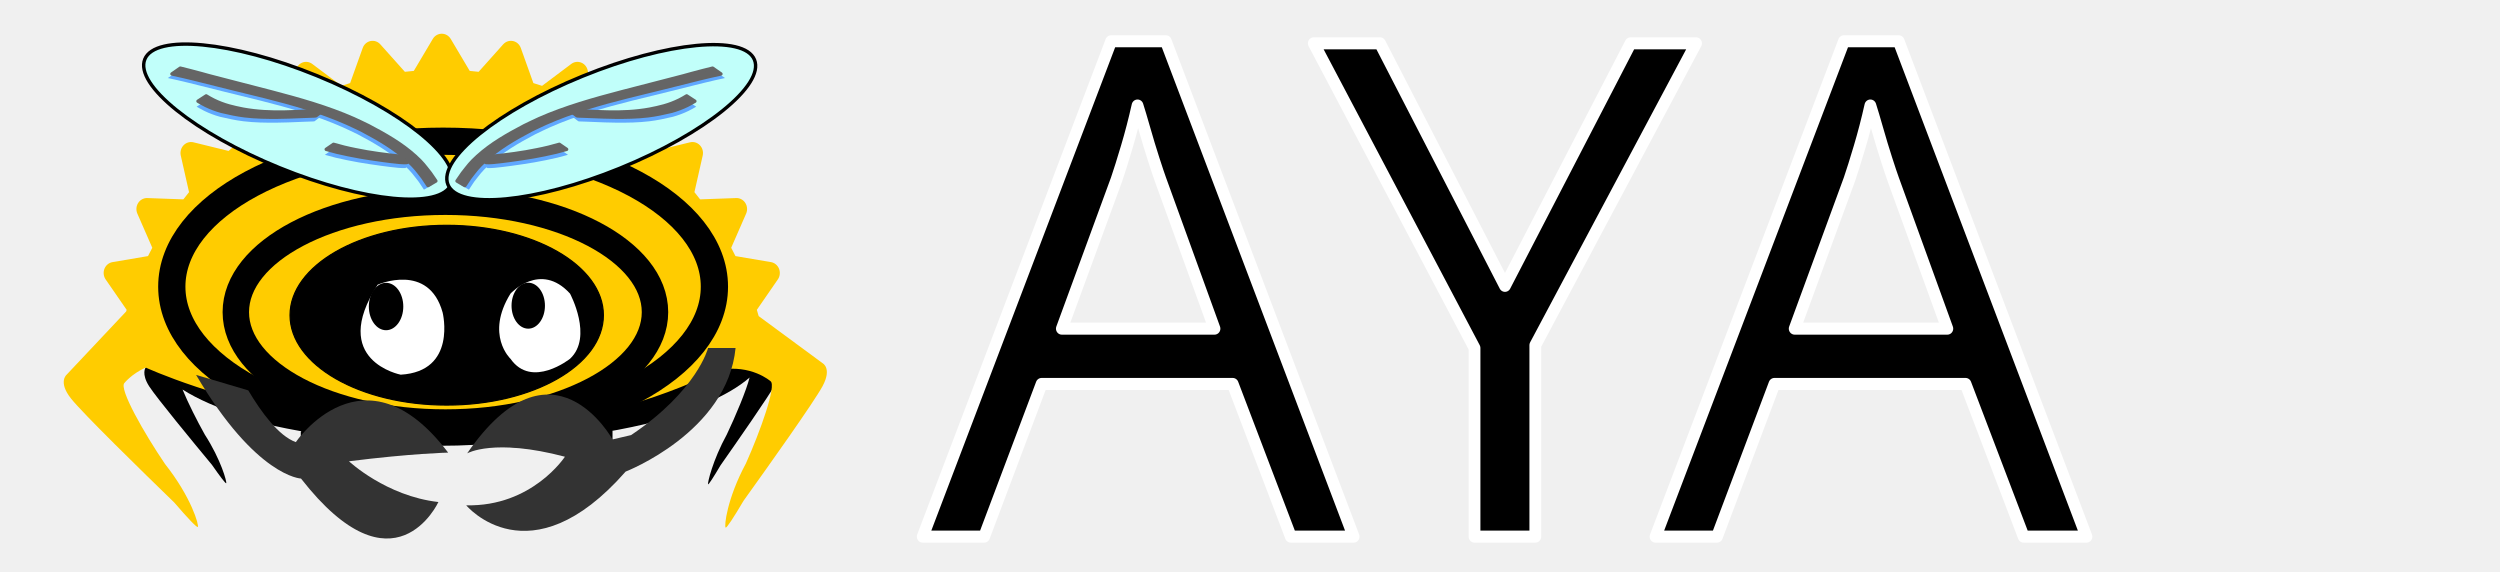
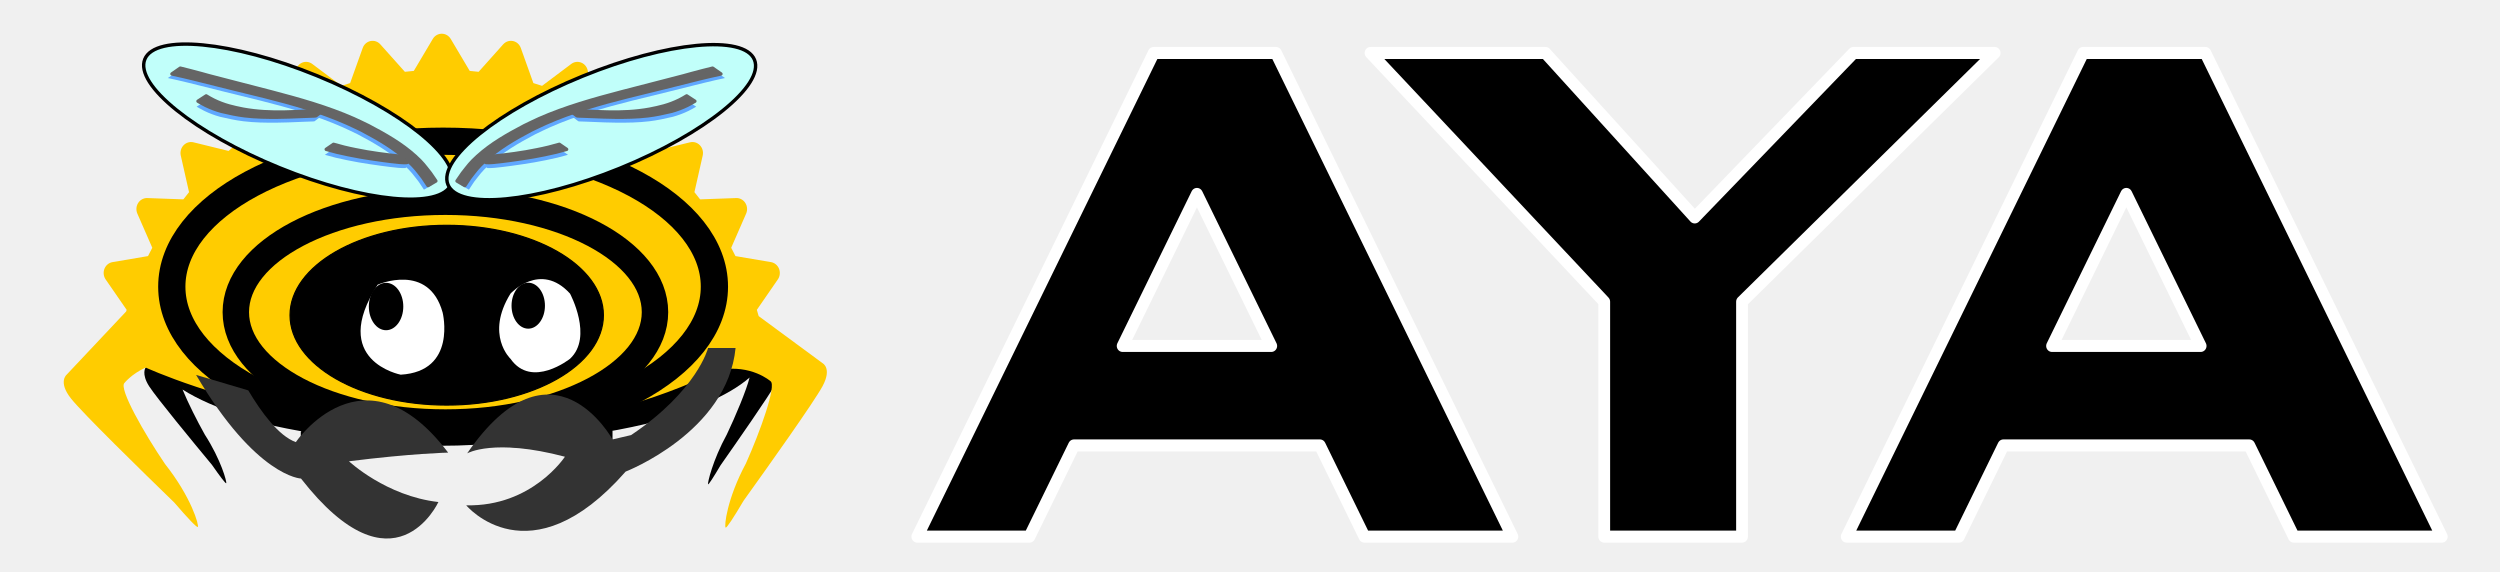
<svg xmlns="http://www.w3.org/2000/svg" width="420" height="96" viewBox="0 0 420 96" version="1.1" xml:space="preserve" style="clip-rule:evenodd;fill-rule:evenodd;stroke-linejoin:round;stroke-miterlimit:1.414" id="svg47080">
  <defs id="defs47084" />
  <g id="layer8">
-     <text xml:space="preserve" style="font-style:normal;font-weight:normal;font-size:114.766px;line-height:1.25;font-family:sans-serif;fill:#000000;fill-opacity:1;stroke:none;stroke-width:2;stroke-miterlimit:1.414;stroke-dasharray:none" x="156.783" y="89.138" id="text2643" transform="scale(0.988735,1.011393)">
-       <tspan x="156.783" y="89.138" style="font-style:normal;font-variant:normal;font-weight:normal;font-stretch:normal;font-size:114.766px;font-family:'The Neue';-inkscape-font-specification:'The Neue, Normal';font-variant-ligatures:normal;font-variant-caps:normal;font-variant-numeric:normal;font-variant-east-asian:normal;stroke:#ffffff;stroke-width:2;stroke-opacity:1;stroke-miterlimit:1.414;stroke-dasharray:none" id="tspan2990">AYA</tspan>
-     </text>
+     <g aria-label="AYA" transform="scale(0.988735,1.011393)" id="text2643" style="font-size:114.766px;line-height:1.25;stroke-width:2">
+       <path d="m 155.865,89.138 h 19.051 l 7.575,-15.149 h 41.775 l 7.575,15.149 h 25.134 L 216.806,8.801 h -20.773 z m 34.889,-31.675 12.624,-25.249 12.624,25.249 z" style="font-family:'The Neue';-inkscape-font-specification:'The Neue, Normal';stroke:#ffffff" id="path23954" />
+       <path d="m 232.873,8.801 39.709,41.316 v 39.02 h 23.412 V 50.117 L 338.917,8.801 h -23.986 L 287.96,36.116 262.597,8.801 Z" style="font-family:'The Neue';-inkscape-font-specification:'The Neue, Normal';stroke:#ffffff" id="path23956" />
+       <path d="m 313.783,89.138 h 19.051 l 7.575,-15.149 h 41.775 l 7.575,15.149 h 25.134 L 374.723,8.801 h -20.773 z m 34.889,-31.675 12.624,-25.249 12.624,25.249 z" style="font-family:'The Neue';-inkscape-font-specification:'The Neue, Normal';stroke:#ffffff" id="path23958" />
+     </g>
  </g>
  <g id="layer7">
    <g id="layer3" style="display:inline">
      <g id="Layer-1" style="clip-rule:evenodd;display:inline;fill-rule:evenodd;stroke-linejoin:round;stroke-miterlimit:1.414" transform="matrix(0.1149831,0,0,0.1149831,7.873949,1.314297)">
        <g transform="translate(597.344,637.02)" id="g47033" style="fill:#000000">
          <path d="m 0,-279.559 c -121.238,0 -231.39,14.576 -312.939,38.329 V -38.329 C -231.39,-14.575 -121.238,0 0,0 138.76,0 262.987,-19.092 346.431,-49.186 V -230.37 C 262.987,-260.465 138.76,-279.559 0,-279.559" style="fill:#000000;fill-rule:nonzero" id="path47031" />
        </g>
        <g transform="translate(1068.75,575.642)" id="g47037" style="fill:#000000">
          <path d="m 0,-53.32 -14.211,-29.441 c 0.073,-1.118 0.131,-2.237 0.131,-3.36 0,-33.375 -34.706,-64.135 -93.097,-88.762 V 2.643 c 27.245,-11.492 49.348,-24.317 65.156,-38.125 -4.652,18.707 -20.564,56.553 -33.25,83.168 -20.85,38.066 -28.4,71.203 -27.432,72.844 0.617,1.033 7.73,-9.94 18.219,-27.721 C -60.074,58.028 -13.82,-8.373 -4.575,-25.287 5.897,-44.461 0,-53.32 0,-53.32" style="fill:#000000;fill-rule:nonzero" id="path47035" />
        </g>
        <g transform="translate(149.064,591.421)" id="g47041" style="fill:#000000">
          <path d="m 0,-99.954 c 0,6.428 1.293,12.76 3.788,18.969 l -8.511,15.15 c 0,0 -6.818,8.846 5.188,27.508 10.59,16.455 63.635,80.867 91.632,114.598 12.026,17.293 20.179,27.945 20.893,26.916 1.124,-1.633 -7.476,-34.1 -31.359,-71.141 -11.144,-19.895 -24.454,-46.252 -32.442,-65.721 22.303,14.116 51.483,26.92 86.152,37.94 V -204.17 C 51.797,-177.622 0,-140.737 0,-99.954" style="fill:#000000;fill-rule:nonzero" id="path47039" />
        </g>
        <g transform="translate(450.328,483.629)" id="g47049">
          <path d="m 0,167.33 c -1.664,-1.42 -2.536,-2.262 -2.536,-2.262 L 140.006,153.391 C 23.733,0 -69.418,122.193 -79.333,135.855 v 31.475 z" style="fill-rule:nonzero" id="path47047" />
        </g>
        <g transform="translate(747.12,477.333)" id="g47053">
          <path d="m 0,171.974 c 1.663,-1.42 2.536,-2.264 2.536,-2.264 L -134.448,159.687 C -18.12,0 69.421,126.835 79.335,140.497 v 31.477 z" style="fill-rule:nonzero" id="path47051" />
        </g>
      </g>
    </g>
    <g id="layer2" style="display:inline">
      <g transform="matrix(0.1149831,0,0,0.1149831,138.1968,33.38205)" id="g47045" style="clip-rule:evenodd;display:inline;fill:#ffcc00;fill-rule:evenodd;stroke-linejoin:round;stroke-miterlimit:1.414">
        <path d="m 0,240.343 -93.415,-68.811 c -0.88,-3.064 -1.756,-6.127 -2.662,-9.162 l 30.683,-44.451 c 3.13,-4.522 3.765,-10.398 1.731,-15.555 -2.037,-5.13 -6.491,-8.81 -11.763,-9.71 l -51.884,-8.805 c -2.008,-4.102 -4.116,-8.142 -6.23,-12.15 l 21.797,-49.903 c 2.243,-5.087 1.769,-10.995 -1.203,-15.608 -2.961,-4.636 -7.99,-7.344 -13.349,-7.133 l -52.656,1.913 c -2.727,-3.55 -5.496,-7.068 -8.321,-10.521 l 12.1,-53.49 c 1.225,-5.433 -0.322,-11.118 -4.103,-15.064 -3.762,-3.932 -9.229,-5.559 -14.426,-4.283 l -51.289,12.608 c -3.321,-2.935 -6.698,-5.833 -10.114,-8.673 l 1.848,-54.914 c 0.198,-5.559 -2.393,-10.842 -6.844,-13.925 -4.446,-3.104 -10.093,-3.573 -14.956,-1.266 l -47.847,22.747 c -3.854,-2.21 -7.728,-4.4 -11.644,-6.517 l -8.455,-54.115 c -0.857,-5.483 -4.385,-10.139 -9.326,-12.266 -4.923,-2.137 -10.568,-1.447 -14.891,1.808 l -42.659,32.007 c -4.2,-1.395 -8.419,-2.732 -12.692,-4.011 l -18.386,-51.316 c -1.87,-5.229 -6.181,-9.071 -11.438,-10.151 -5.239,-1.072 -10.63,0.742 -14.263,4.802 l -35.906,40.171 c -4.343,-0.5 -8.686,-0.956 -13.043,-1.331 l -27.724,-46.713 c -2.81,-4.732 -7.77,-7.612 -13.116,-7.612 -5.334,0 -10.304,2.88 -13.09,7.612 l -27.733,46.713 c -4.358,0.375 -8.722,0.831 -13.056,1.331 l -35.91,-40.171 c -3.636,-4.06 -9.047,-5.874 -14.268,-4.802 -5.255,1.092 -9.573,4.922 -11.433,10.151 l -18.402,51.316 c -4.26,1.279 -8.481,2.627 -12.691,4.011 l -42.644,-32.007 c -4.336,-3.266 -9.98,-3.955 -14.916,-1.808 -4.919,2.127 -8.461,6.783 -9.313,12.266 l -8.461,54.115 c -3.914,2.117 -7.789,4.294 -11.653,6.517 l -47.842,-22.747 c -4.858,-2.316 -10.529,-1.838 -14.954,1.266 -4.445,3.083 -7.042,8.366 -6.84,13.925 l 1.835,54.914 c -3.405,2.84 -6.774,5.738 -10.112,8.673 l -51.279,-12.608 c -5.21,-1.265 -10.67,0.351 -14.441,4.283 -3.795,3.946 -5.331,9.631 -4.113,15.064 l 12.079,53.49 c -2.802,3.467 -5.575,6.971 -8.293,10.521 l -52.655,-1.913 c -5.314,-0.157 -10.386,2.497 -13.356,7.133 -2.973,4.613 -3.423,10.521 -1.213,15.608 l 21.816,49.903 c -2.119,4.008 -4.224,8.048 -6.249,12.15 l -51.887,8.805 c -5.27,0.888 -9.71,4.566 -11.76,9.71 -2.04,5.157 -1.37,11.033 1.73,15.555 l 30.7,44.451 c -0.24,0.784 -0.46,1.577 -0.7,2.364 l -86.77,92.17 c 0,0 -13.29,10.423 6.07,34.916 17.07,21.605 104.724,107.252 151.018,152.123 19.554,22.779 32.948,36.886 34.349,35.666 2.208,-1.94 -9.387,-43.385 -47.902,-92.012 -29.685,-43.629 -68.215,-110.733 -59.175,-118.467 0,0 10.27,-13.045 30.893,-22.435 0.753,0.603 -0.781,-0.598 0,0 0,0 435.152,200.732 838.797,3.396 46.108,-8.273 74.023,16.43 74.023,16.43 9.628,5.58 -15.301,74.578 -35.798,120.254 -27.881,51.863 -31.97,92.332 -29.604,93.736 1.491,0.889 11.634,-14.545 26.104,-39.109 C -79.843,391.654 -12.354,296.816 0,273.782 14.006,247.663 0,240.343 0,240.343" style="fill:#ffcc00;fill-rule:nonzero" id="path47043" />
      </g>
    </g>
    <g id="layer5">
      <ellipse style="fill:#000000;stroke:#000000;stroke-width:0.204" id="path319" cx="75.048" cy="52.952" rx="26.319" ry="15.099" />
      <ellipse style="fill:#000000;fill-opacity:0;stroke:#000000;stroke-width:4.44;stroke-miterlimit:1.414;stroke-dasharray:none;stroke-opacity:1" id="path423" cx="74.828" cy="52.438" rx="35.21" ry="18.548" />
      <ellipse style="clip-rule:evenodd;fill:#000000;fill-opacity:0;fill-rule:evenodd;stroke:#000000;stroke-width:4.577;stroke-linejoin:round;stroke-miterlimit:1.414;stroke-dasharray:none;stroke-opacity:1" id="path423-3" cx="74.441" cy="48.16" rx="45.579" ry="24.435" />
    </g>
    <g id="layer6" style="display:inline">
      <ellipse style="clip-rule:evenodd;fill:#c1fffa;fill-opacity:1;fill-rule:evenodd;stroke:#000000;stroke-width:0.575;stroke-linejoin:round;stroke-miterlimit:1.414;stroke-dasharray:none" id="path977" cx="54.086" cy="0.032" rx="27.801" ry="8.345" transform="rotate(22.1669)" />
      <ellipse style="clip-rule:evenodd;fill:#c1fffa;fill-opacity:1;fill-rule:evenodd;stroke:#000000;stroke-width:0.575;stroke-linejoin:round;stroke-miterlimit:1.414;stroke-dasharray:none" id="ellipse2369" cx="-85.793" cy="57.124" rx="27.801" ry="8.345" transform="matrix(-0.9260887,0.3773058,0.3773058,0.9260887,0,0)" />
      <g id="g3771" transform="matrix(0.1149831,0,0,0.1149831,7.873949,1.314297)">
        <path style="clip-rule:evenodd;fill:#5fa8ff;fill-opacity:1;fill-rule:evenodd;stroke:none;stroke-width:5;stroke-linejoin:round;stroke-miterlimit:1.414;stroke-dasharray:none" id="path2509-3" d="m 176.761,102.594 c 10.486,2.15 20.88,4.716 31.292,7.192 34.77,8.748 69.561,17.41 104.397,25.89 40.788,10.267 81.437,21.862 119.994,38.886 7.331,3.237 14.488,6.853 21.733,10.28 23.917,12.594 47.696,26.356 67.642,44.836 10.83,10.034 12.491,13.044 21.442,24.433 2.561,3.864 5.121,7.728 7.682,11.591 0,0 11.384,-6.68 11.384,-6.68 v 0 c -2.648,-3.85 -5.296,-7.7 -7.945,-11.55 -9.054,-11.365 -10.869,-14.541 -21.808,-24.521 -20.236,-18.464 -44.376,-32.012 -68.475,-44.669 -7.26,-3.442 -14.425,-7.093 -21.78,-10.326 -38.608,-16.97 -79.32,-28.385 -120.014,-39.08 -20.227,-5.113 -40.394,-10.424 -60.587,-15.667 -13.429,-3.486 -17.261,-4.339 -30.296,-7.853 -4.037,-1.088 -8.058,-2.236 -12.088,-3.354 -10.135,-2.628 -20.211,-5.479 -30.406,-7.862 0,0 -12.168,8.454 -12.168,8.454 z" />
        <path style="clip-rule:evenodd;fill:#5fa8ff;fill-opacity:1;fill-rule:evenodd;stroke:none;stroke-width:5;stroke-linejoin:round;stroke-miterlimit:1.414;stroke-dasharray:none" id="path2511-6" d="m 402.924,156.845 c -0.623,0.103 -1.241,0.235 -1.868,0.31 -4.123,0.49 -6.927,0.582 -11.315,0.879 -10.018,0.679 -16.427,1.203 -26.786,1.651 -5.634,0.244 -11.274,0.359 -16.911,0.539 -20.572,0.481 -41.169,-0.465 -61.435,-4.17 -8.26,-1.51 -12.47,-2.69 -20.408,-4.681 -7.734,-2.156 -15.267,-5.017 -22.471,-8.563 -4.397,-2.165 -6.817,-3.69 -10.952,-6.131 0,0 -11.946,7.753 -11.946,7.753 v 0 c 3.89,2.227 7.131,4.16 11.194,6.143 7.333,3.578 14.997,6.451 22.865,8.61 11.34,2.688 22.691,5.164 34.28,6.564 16.092,1.944 32.325,2.199 48.513,2.046 5.578,-0.126 11.156,-0.21 16.733,-0.377 8.742,-0.262 17.239,-0.699 25.956,-1.037 3.623,-0.141 7.252,-0.137 10.87,-0.373 0.609,-0.04 1.211,-0.159 1.816,-0.238 0,0 11.864,-8.922 11.864,-8.922 z" />
        <path style="clip-rule:evenodd;fill:#5fa8ff;fill-opacity:1;fill-rule:evenodd;stroke:none;stroke-width:5;stroke-linejoin:round;stroke-miterlimit:1.414;stroke-dasharray:none" id="path2513-7" d="m 535.856,225.318 c -4.257,0.277 -5.954,0.457 -10.956,0.253 -7.843,-0.32 -18.078,-1.436 -25.664,-2.34 -15.777,-1.88 -17.7,-2.325 -33.641,-4.795 -12.931,-2.444 -20.642,-3.717 -33.365,-6.839 -5.155,-1.265 -10.248,-2.772 -15.372,-4.159 0,0 -10.664,7.327 -10.664,7.327 v 0 c 5.162,1.384 10.294,2.888 15.487,4.151 12.195,2.965 21.117,4.499 33.478,6.854 16.623,2.679 16.98,2.845 33.342,5.069 6.51,0.885 18.06,2.389 25.012,2.968 5.336,0.444 6.096,0.363 10.421,0.295 0,0 11.921,-8.783 11.921,-8.783 z" />
      </g>
      <path style="fill:#656565;fill-opacity:1;stroke:#656565;stroke-width:0.575;stroke-miterlimit:1.414;stroke-dasharray:none;stroke-opacity:1" id="path2509" d="m 28.888,12.421 c 1.206,0.247 2.401,0.542 3.598,0.827 3.998,1.006 7.998,2.002 12.004,2.977 4.69,1.181 9.364,2.514 13.797,4.471 0.843,0.372 1.666,0.788 2.499,1.182 2.75,1.448 5.484,3.03 7.778,5.155 1.245,1.154 1.436,1.5 2.465,2.809 0.294,0.444 0.589,0.889 0.883,1.333 0,0 1.309,-0.768 1.309,-0.768 v 0 c -0.305,-0.443 -0.609,-0.885 -0.913,-1.328 -1.041,-1.307 -1.25,-1.672 -2.508,-2.82 -2.327,-2.123 -5.103,-3.681 -7.873,-5.136 -0.835,-0.396 -1.659,-0.816 -2.504,-1.187 C 54.984,17.985 50.303,16.673 45.624,15.443 43.298,14.855 40.979,14.244 38.657,13.641 37.113,13.241 36.672,13.142 35.174,12.738 34.709,12.613 34.247,12.481 33.784,12.353 c -1.165,-0.302 -2.324,-0.63 -3.496,-0.904 0,0 -1.399,0.972 -1.399,0.972 z" />
      <path style="fill:#656565;fill-opacity:1;stroke:#656565;stroke-width:0.575;stroke-miterlimit:1.414;stroke-dasharray:none;stroke-opacity:1" id="path2511" d="m 54.433,18.429 c -0.072,0.013 -0.143,0.027 -0.215,0.036 -0.474,0.056 -0.796,0.067 -1.301,0.101 -1.152,0.078 -1.889,0.138 -3.08,0.19 -0.648,0.028 -1.296,0.041 -1.944,0.062 -2.365,0.055 -4.734,-0.053 -7.064,-0.479 -0.95,-0.174 -1.434,-0.309 -2.347,-0.538 -0.889,-0.248 -1.755,-0.577 -2.584,-0.985 -0.506,-0.249 -0.784,-0.424 -1.259,-0.705 0,0 -1.374,0.891 -1.374,0.891 v 0 c 0.447,0.256 0.82,0.478 1.287,0.706 0.843,0.411 1.724,0.742 2.629,0.99 1.304,0.309 2.609,0.594 3.942,0.755 1.85,0.223 3.717,0.253 5.578,0.235 0.641,-0.015 1.283,-0.025 1.924,-0.043 1.005,-0.03 1.982,-0.08 2.985,-0.119 0.417,-0.015 0.834,-0.015 1.25,-0.043 0.07,-0.005 0.139,-0.018 0.209,-0.027 0,0 1.364,-1.026 1.364,-1.026 z" />
      <path style="fill:#656565;fill-opacity:1;stroke:#656565;stroke-width:0.575;stroke-miterlimit:1.414;stroke-dasharray:none;stroke-opacity:1" id="path2513" d="m 69.718,26.302 c -0.49,0.032 -0.685,0.052 -1.26,0.029 -0.902,-0.037 -2.079,-0.165 -2.951,-0.269 -1.814,-0.216 -2.035,-0.267 -3.868,-0.551 -1.487,-0.281 -2.374,-0.427 -3.836,-0.786 -0.593,-0.146 -1.178,-0.319 -1.768,-0.478 0,0 -1.226,0.843 -1.226,0.843 v 0 c 0.594,0.159 1.184,0.332 1.781,0.477 1.402,0.341 2.428,0.517 3.849,0.788 1.911,0.308 1.952,0.327 3.834,0.583 0.749,0.102 2.077,0.275 2.876,0.341 0.614,0.051 0.701,0.042 1.198,0.034 0,0 1.371,-1.01 1.371,-1.01 z" />
      <g id="g3789" transform="matrix(-0.1149831,0,0,0.1149831,142.1269,1.314297)">
        <path style="clip-rule:evenodd;fill:#5fa8ff;fill-opacity:1;fill-rule:evenodd;stroke:none;stroke-width:5;stroke-linejoin:round;stroke-miterlimit:1.414;stroke-dasharray:none" id="path3783" d="m 176.761,102.594 c 10.486,2.15 20.88,4.716 31.292,7.192 34.77,8.748 69.561,17.41 104.397,25.89 40.788,10.267 81.437,21.862 119.994,38.886 7.331,3.237 14.488,6.853 21.733,10.28 23.917,12.594 47.696,26.356 67.642,44.836 10.83,10.034 12.491,13.044 21.442,24.433 2.561,3.864 5.121,7.728 7.682,11.591 0,0 11.384,-6.68 11.384,-6.68 v 0 c -2.648,-3.85 -5.296,-7.7 -7.945,-11.55 -9.054,-11.365 -10.869,-14.541 -21.808,-24.521 -20.236,-18.464 -44.376,-32.012 -68.475,-44.669 -7.26,-3.442 -14.425,-7.093 -21.78,-10.326 -38.608,-16.97 -79.32,-28.385 -120.014,-39.08 -20.227,-5.113 -40.394,-10.424 -60.587,-15.667 -13.429,-3.486 -17.261,-4.339 -30.296,-7.853 -4.037,-1.088 -8.058,-2.236 -12.088,-3.354 -10.135,-2.628 -20.211,-5.479 -30.406,-7.862 0,0 -12.168,8.454 -12.168,8.454 z" />
        <path style="clip-rule:evenodd;fill:#5fa8ff;fill-opacity:1;fill-rule:evenodd;stroke:none;stroke-width:5;stroke-linejoin:round;stroke-miterlimit:1.414;stroke-dasharray:none" id="path3785" d="m 402.924,156.845 c -0.623,0.103 -1.241,0.235 -1.868,0.31 -4.123,0.49 -6.927,0.582 -11.315,0.879 -10.018,0.679 -16.427,1.203 -26.786,1.651 -5.634,0.244 -11.274,0.359 -16.911,0.539 -20.572,0.481 -41.169,-0.465 -61.435,-4.17 -8.26,-1.51 -12.47,-2.69 -20.408,-4.681 -7.734,-2.156 -15.267,-5.017 -22.471,-8.563 -4.397,-2.165 -6.817,-3.69 -10.952,-6.131 0,0 -11.946,7.753 -11.946,7.753 v 0 c 3.89,2.227 7.131,4.16 11.194,6.143 7.333,3.578 14.997,6.451 22.865,8.61 11.34,2.688 22.691,5.164 34.28,6.564 16.092,1.944 32.325,2.199 48.513,2.046 5.578,-0.126 11.156,-0.21 16.733,-0.377 8.742,-0.262 17.239,-0.699 25.956,-1.037 3.623,-0.141 7.252,-0.137 10.87,-0.373 0.609,-0.04 1.211,-0.159 1.816,-0.238 0,0 11.864,-8.922 11.864,-8.922 z" />
        <path style="clip-rule:evenodd;fill:#5fa8ff;fill-opacity:1;fill-rule:evenodd;stroke:none;stroke-width:5;stroke-linejoin:round;stroke-miterlimit:1.414;stroke-dasharray:none" id="path3787" d="m 535.856,225.318 c -4.257,0.277 -5.954,0.457 -10.956,0.253 -7.843,-0.32 -18.078,-1.436 -25.664,-2.34 -15.777,-1.88 -17.7,-2.325 -33.641,-4.795 -12.931,-2.444 -20.642,-3.717 -33.365,-6.839 -5.155,-1.265 -10.248,-2.772 -15.372,-4.159 0,0 -10.664,7.327 -10.664,7.327 v 0 c 5.162,1.384 10.294,2.888 15.487,4.151 12.195,2.965 21.117,4.499 33.478,6.854 16.623,2.679 16.98,2.845 33.342,5.069 6.51,0.885 18.06,2.389 25.012,2.968 5.336,0.444 6.096,0.363 10.421,0.295 0,0 11.921,-8.783 11.921,-8.783 z" />
      </g>
      <g id="g3797" transform="matrix(-0.1149831,0,0,0.1149831,142.1269,1.314297)" style="fill:#656565;fill-opacity:1;stroke:#656565;stroke-opacity:1">
        <path style="fill:#656565;fill-opacity:1;stroke:#656565;stroke-width:5;stroke-miterlimit:1.414;stroke-dasharray:none;stroke-opacity:1" id="path3791" d="m 182.761,96.594 c 10.486,2.15 20.88,4.716 31.292,7.192 34.77,8.748 69.561,17.41 104.397,25.89 40.788,10.267 81.437,21.862 119.994,38.886 7.331,3.237 14.488,6.853 21.733,10.28 23.917,12.594 47.696,26.356 67.642,44.836 10.83,10.034 12.491,13.044 21.442,24.433 2.561,3.864 5.121,7.728 7.682,11.591 0,0 11.384,-6.68 11.384,-6.68 v 0 c -2.648,-3.85 -5.296,-7.7 -7.945,-11.55 -9.054,-11.365 -10.869,-14.541 -21.808,-24.521 -20.236,-18.464 -44.376,-32.012 -68.475,-44.669 -7.26,-3.442 -14.425,-7.093 -21.78,-10.326 -38.608,-16.97 -79.32,-28.385 -120.014,-39.08 -20.227,-5.113 -40.394,-10.424 -60.587,-15.667 -13.429,-3.486 -17.261,-4.339 -30.296,-7.853 -4.037,-1.088 -8.058,-2.236 -12.088,-3.354 -10.135,-2.628 -20.211,-5.479 -30.406,-7.862 0,0 -12.168,8.454 -12.168,8.454 z" />
        <path style="fill:#656565;fill-opacity:1;stroke:#656565;stroke-width:5;stroke-miterlimit:1.414;stroke-dasharray:none;stroke-opacity:1" id="path3793" d="m 404.924,148.845 c -0.623,0.103 -1.241,0.235 -1.868,0.31 -4.123,0.49 -6.927,0.582 -11.315,0.879 -10.018,0.679 -16.427,1.203 -26.786,1.651 -5.634,0.244 -11.274,0.359 -16.911,0.539 -20.572,0.481 -41.169,-0.465 -61.435,-4.17 -8.26,-1.51 -12.47,-2.69 -20.408,-4.681 -7.734,-2.156 -15.267,-5.017 -22.471,-8.563 -4.397,-2.165 -6.817,-3.69 -10.952,-6.131 0,0 -11.946,7.753 -11.946,7.753 v 0 c 3.89,2.227 7.131,4.16 11.194,6.143 7.333,3.578 14.997,6.451 22.865,8.61 11.34,2.688 22.691,5.164 34.28,6.564 16.092,1.944 32.325,2.199 48.513,2.046 5.578,-0.126 11.156,-0.21 16.733,-0.377 8.742,-0.262 17.239,-0.699 25.956,-1.037 3.623,-0.141 7.252,-0.137 10.87,-0.373 0.609,-0.04 1.211,-0.159 1.816,-0.238 0,0 11.864,-8.922 11.864,-8.922 z" />
        <path style="fill:#656565;fill-opacity:1;stroke:#656565;stroke-width:5;stroke-miterlimit:1.414;stroke-dasharray:none;stroke-opacity:1" id="path3795" d="m 537.856,217.318 c -4.257,0.277 -5.954,0.457 -10.956,0.253 -7.843,-0.32 -18.078,-1.436 -25.664,-2.34 -15.777,-1.88 -17.7,-2.325 -33.641,-4.795 -12.931,-2.444 -20.642,-3.717 -33.365,-6.839 -5.155,-1.265 -10.248,-2.772 -15.372,-4.159 0,0 -10.664,7.327 -10.664,7.327 v 0 c 5.162,1.384 10.294,2.888 15.487,4.151 12.195,2.965 21.117,4.499 33.478,6.854 16.623,2.679 16.98,2.845 33.342,5.069 6.51,0.885 18.06,2.389 25.012,2.968 5.336,0.444 6.096,0.363 10.421,0.295 0,0 11.921,-8.783 11.921,-8.783 z" />
      </g>
    </g>
    <g id="layer4">
      <g transform="matrix(0.1149831,0,0,0.1149831,118.9585,94.56949)" id="g47057" style="clip-rule:evenodd;display:inline;fill:#333333;fill-rule:evenodd;stroke-linejoin:round;stroke-miterlimit:1.414">
        <path d="m 0,-314.014 c 0,0 -15.576,62.041 -112.453,127.238 l -27.166,6.367 c 0,0 -87.881,-160.259 -212.383,20.334 0,0 38.802,-22.591 142.822,4.92 0,0 -47.85,73.239 -144.242,70.989 0,0 92.373,110.82 232.94,-49.252 0,0 148.595,-57.463 160.646,-180.596 z" style="fill:#333333;fill-rule:nonzero" id="path47055" />
      </g>
      <g transform="matrix(0.1149831,0,0,0.1149831,58.62714,80.38068)" id="g47077" style="clip-rule:evenodd;display:inline;fill:#333333;fill-rule:evenodd;stroke-linejoin:round;stroke-miterlimit:1.414">
        <path d="M 0,-25.102 C 91.833,-36.676 144.904,-37.754 144.904,-37.754 22.037,-199.838 -77.661,-53.098 -77.661,-53.098 c -24.982,-8.932 -50.453,-43.613 -69.477,-75.59 l -76.237,-22.58 C -135.502,-2.127 -70.08,0.146 -70.08,0.146 66.134,174.736 130.663,34.441 130.663,34.441 54.195,25.759 0,-25.102 0,-25.102" style="fill:#333333;fill-rule:nonzero" id="path47075" />
      </g>
    </g>
    <g id="layer1" style="display:inline">
      <g transform="matrix(0.1149831,0,0,0.1149831,85.76258,59.91082)" id="g47061" style="clip-rule:evenodd;display:inline;fill:#ffffff;fill-rule:evenodd;stroke-linejoin:round;stroke-miterlimit:1.414">
        <path d="m 0,-92.063 c 0,0 43.486,-47.615 86.974,0 0,0 34.17,63.492 0,95.234 0,0 -55.912,44.444 -86.974,0 0,0 -37.275,-34.921 0,-95.234" style="fill:#ffffff;fill-rule:nonzero" id="path47059" />
      </g>
      <g transform="matrix(0.1149831,0,0,0.1149831,91.55159,51.35597)" id="g47065" style="clip-rule:evenodd;display:inline;fill:#000000;fill-rule:evenodd;stroke-linejoin:round;stroke-miterlimit:1.414">
        <path d="m 0,0.002 c 0,18.541 -10.93,33.572 -24.408,33.572 -13.477,0 -24.406,-15.031 -24.406,-33.572 0,-18.541 10.929,-33.574 24.406,-33.574 C -10.93,-33.572 0,-18.539 0,0.002" style="fill:#000000;fill-rule:nonzero" id="path47063" />
      </g>
      <g transform="matrix(0.1149831,0,0,0.1149831,63.44529,59.14895)" id="g47069" style="clip-rule:evenodd;display:inline;fill:#ffffff;fill-rule:evenodd;stroke-linejoin:round;stroke-miterlimit:1.414">
        <path d="m 0,-98.439 c 0,0 74.596,-33.028 94.956,40.691 0,0 21.327,85.926 -61.259,90.776 0,0 -105.31,-20.283 -33.697,-131.467" style="fill:#ffffff;fill-rule:nonzero" id="path47067" />
      </g>
      <g transform="matrix(0.1149831,0,0,0.1149831,67.75325,51.49613)" id="g47073" style="clip-rule:evenodd;display:inline;fill:#000000;fill-rule:evenodd;stroke-linejoin:round;stroke-miterlimit:1.414">
        <path d="m 0,0 c 0,19.119 -11.27,34.627 -25.173,34.627 -13.898,0 -25.171,-15.508 -25.171,-34.627 0,-19.124 11.273,-34.627 25.171,-34.627 C -11.27,-34.627 0,-19.124 0,0" style="fill:#000000;fill-rule:nonzero" id="path47071" />
      </g>
    </g>
  </g>
</svg>
